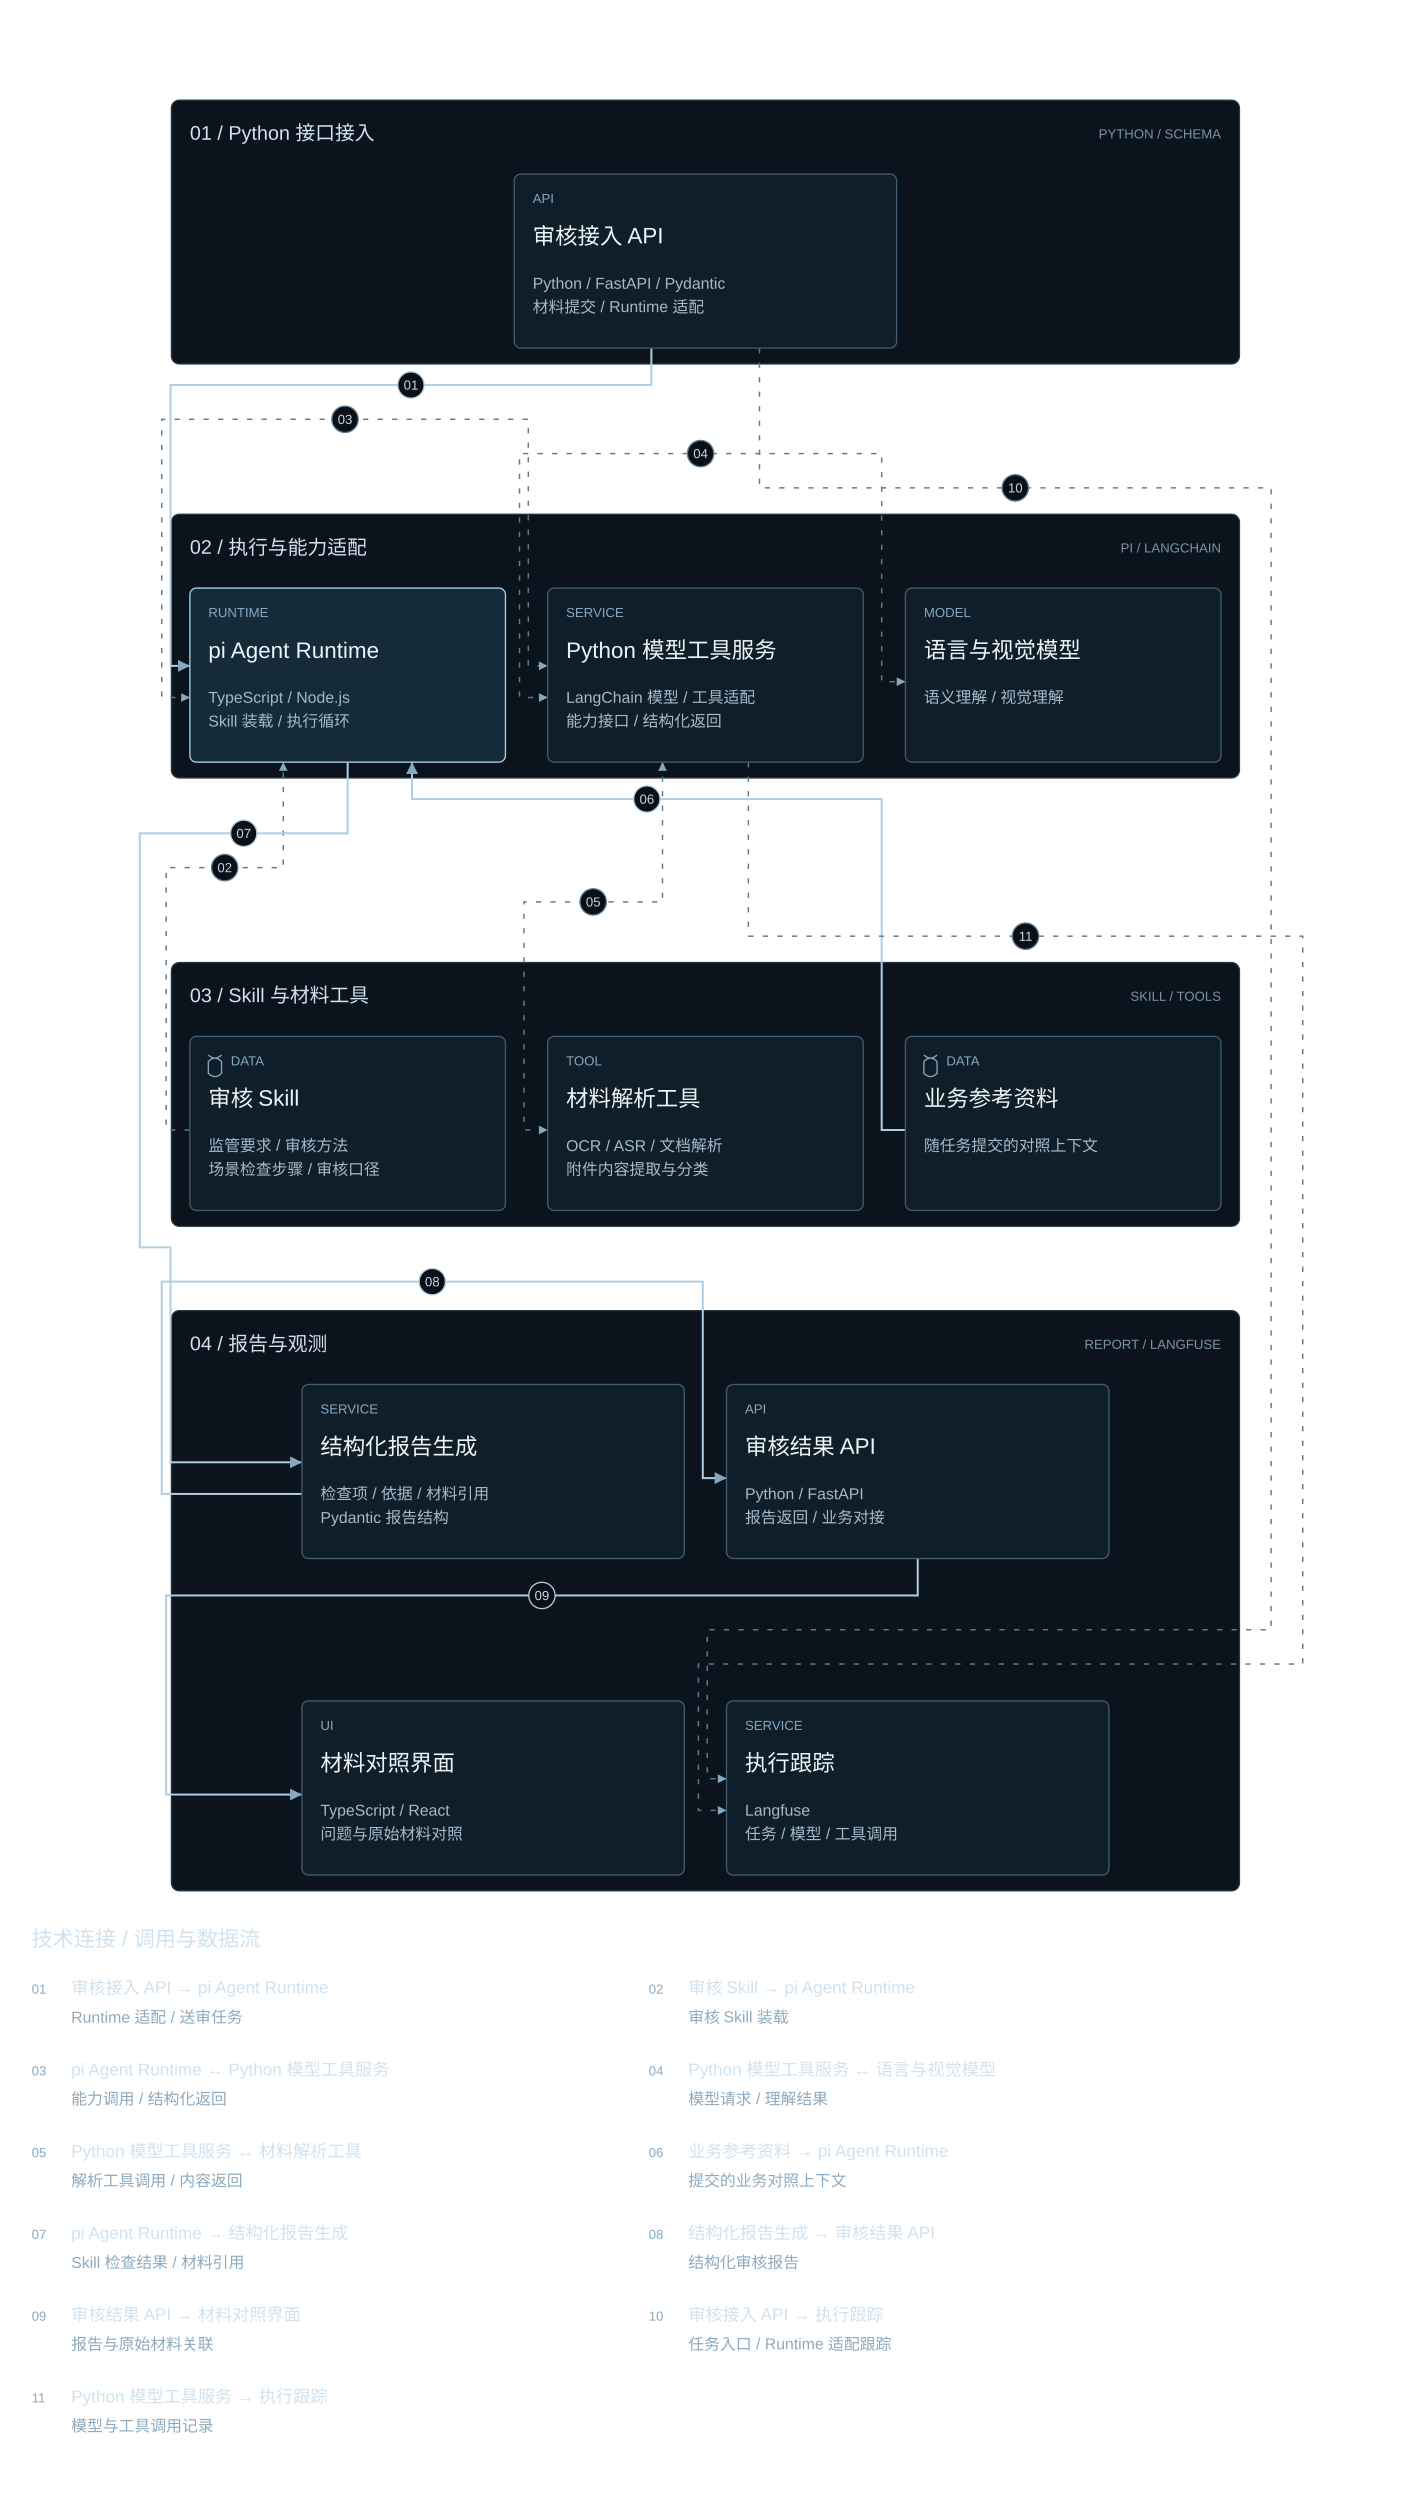
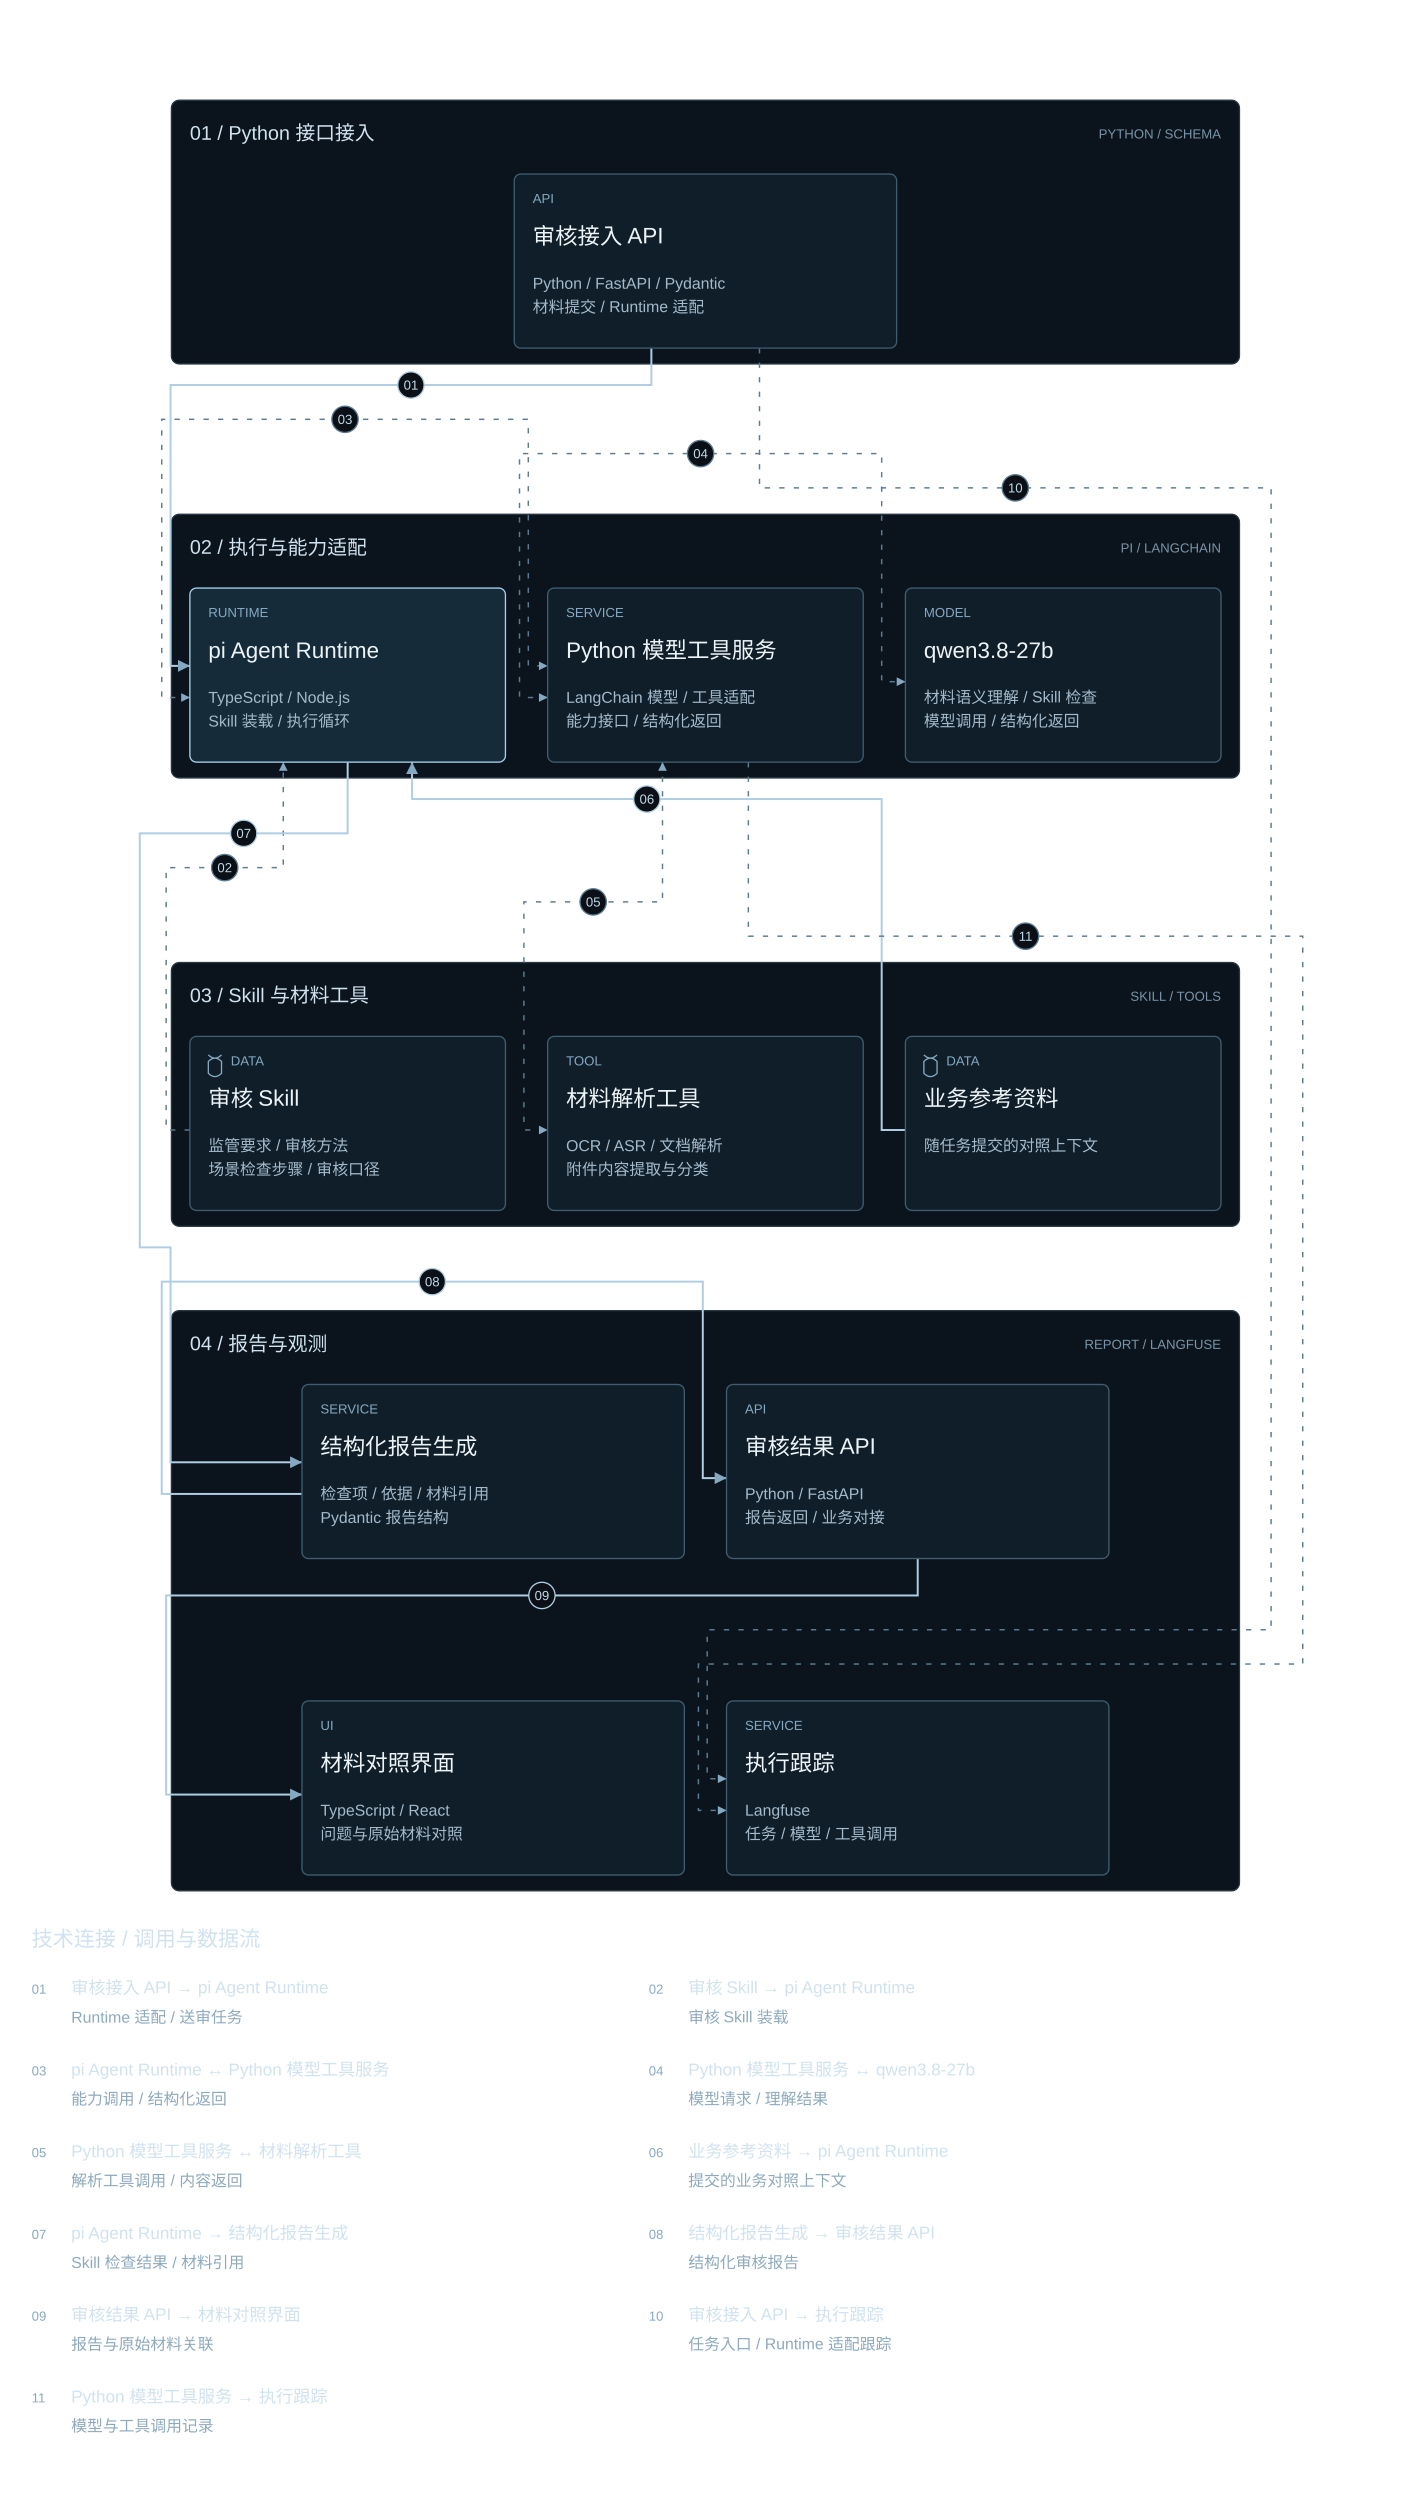
<svg xmlns="http://www.w3.org/2000/svg" width="1080" height="1896" viewBox="0 0 1080 1896" preserveAspectRatio="xMidYMin meet" role="img" aria-labelledby="title-pre-review-agent" aria-describedby="desc-pre-review-agent" style="font-family:Arial,'PingFang SC','Microsoft YaHei',sans-serif;background:#0a1015">
  <style>.architecture-packet{pointer-events:none}svg[data-motion="paused"] .architecture-packet{visibility:hidden}@media(prefers-reduced-motion:reduce){.architecture-packet{display:none}}</style>
  <defs>
    <marker id="arrow-pre-review-agent" viewBox="0 0 10 10" refX="10" refY="5" markerWidth="6" markerHeight="6" orient="auto-start-reverse">
      <path d="M0 0 L10 5 L0 10" fill="#85a9c2" />
    </marker>
  </defs>
  <g data-layer="access">
    <rect x="130" y="76" width="810" height="200" rx="6" fill="#0b141d" stroke="#253541" />
    <text x="144" y="106" fill="#d0e2ef" font-size="15" text-anchor="start">
      <tspan x="144" dy="0">01 / Python 接口接入</tspan>
    </text>
    <text x="926" y="105" fill="#7994a8" font-size="10" text-anchor="end">
      <tspan x="926" dy="0">PYTHON / SCHEMA</tspan>
    </text>
  </g>
  <g data-layer="runtime">
    <rect x="130" y="390" width="810" height="200" rx="6" fill="#0b141d" stroke="#253541" />
    <text x="144" y="420" fill="#d0e2ef" font-size="15" text-anchor="start">
      <tspan x="144" dy="0">02 / 执行与能力适配</tspan>
    </text>
    <text x="926" y="419" fill="#7994a8" font-size="10" text-anchor="end">
      <tspan x="926" dy="0">PI / LANGCHAIN</tspan>
    </text>
  </g>
  <g data-layer="tools">
    <rect x="130" y="730" width="810" height="200" rx="6" fill="#0b141d" stroke="#253541" />
    <text x="144" y="760" fill="#d0e2ef" font-size="15" text-anchor="start">
      <tspan x="144" dy="0">03 / Skill 与材料工具</tspan>
    </text>
    <text x="926" y="759" fill="#7994a8" font-size="10" text-anchor="end">
      <tspan x="926" dy="0">SKILL / TOOLS</tspan>
    </text>
  </g>
  <g data-layer="output">
    <rect x="130" y="994" width="810" height="440" rx="6" fill="#0b141d" stroke="#253541" />
    <text x="144" y="1024" fill="#d0e2ef" font-size="15" text-anchor="start">
      <tspan x="144" dy="0">04 / 报告与观测</tspan>
    </text>
    <text x="926" y="1023" fill="#7994a8" font-size="10" text-anchor="end">
      <tspan x="926" dy="0">REPORT / LANGFUSE</tspan>
    </text>
  </g>
  <g data-edge="01" data-kind="flow">
    <path class="architecture-route" d="M494 264 V292 H129.333 V505 H144" fill="none" stroke="#afcee3" stroke-width="1.5" marker-end="url(#arrow-pre-review-agent)" />
    <g class="architecture-packet packet-flow" data-direction="forward" data-distance="620.3333333333333" data-speed="100" aria-hidden="true" opacity="0">
      <circle r="7" fill="#d3f1ff" opacity=".1" />
      <circle r="4.5" fill="#d3f1ff" opacity=".16" />
      <circle r="3" fill="#d3f1ff" />
      <animateMotion path="M494 264 V292 H129.333 V505 H144" keyPoints="0;1" keyTimes="0;1" calcMode="linear" dur="6.203s" begin="-0s" repeatCount="indefinite" />
      <animate attributeName="opacity" values="0;1;1;0" keyTimes="0;.03;.97;1" calcMode="linear" dur="6.203s" begin="-0s" repeatCount="indefinite" />
    </g>
    <circle cx="311.667" cy="292" r="10" fill="#0a1015" stroke="#afcee3" />
    <text x="311.667" y="295.5" fill="#c1d9ea" font-size="10" text-anchor="middle">
      <tspan x="311.667" dy="0">01</tspan>
    </text>
  </g>
  <g data-edge="02" data-kind="config">
    <path class="architecture-route" d="M144 857 H126 V658 H214.833 V578" fill="none" stroke="#5c7b92" stroke-width="1.1" stroke-dasharray="4 7" marker-end="url(#arrow-pre-review-agent)" />
    <g class="architecture-packet packet-support" data-direction="forward" data-distance="385.83333333333337" data-speed="100" aria-hidden="true" opacity="0">
      <circle r="7" fill="#efc896" opacity=".1" />
      <circle r="4.5" fill="#efc896" opacity=".16" />
      <path d="M0 -3.5 L3.5 0 L0 3.5 L-3.5 0 Z" fill="#efc896" />
      <animateMotion path="M144 857 H126 V658 H214.833 V578" keyPoints="0;1" keyTimes="0;1" calcMode="linear" dur="3.858s" begin="-1.474s" repeatCount="indefinite" />
      <animate attributeName="opacity" values="0;.72;.72;0" keyTimes="0;.03;.97;1" calcMode="linear" dur="3.858s" begin="-1.474s" repeatCount="indefinite" />
    </g>
    <circle cx="170.417" cy="658" r="10" fill="#0a1015" stroke="#5c7b92" />
    <text x="170.417" y="661.5" fill="#c1d9ea" font-size="10" text-anchor="middle">
      <tspan x="170.417" dy="0">02</tspan>
    </text>
  </g>
  <g data-edge="03" data-kind="call">
    <path class="architecture-route" d="M144 529 H122.667 V318 H400.667 V505 H415.333" fill="none" stroke="#5c7b92" stroke-width="1.1" stroke-dasharray="4 7" marker-start="url(#arrow-pre-review-agent)" marker-end="url(#arrow-pre-review-agent)" />
    <g class="architecture-packet packet-support" data-direction="forward" data-distance="712" data-speed="100" aria-hidden="true" opacity="0">
      <circle r="7" fill="#efc896" opacity=".1" />
      <circle r="4.5" fill="#efc896" opacity=".16" />
      <path d="M0 -3.5 L3.5 0 L0 3.5 L-3.5 0 Z" fill="#efc896" />
      <animateMotion path="M144 529 H122.667 V318 H400.667 V505 H415.333" keyPoints="0;1" keyTimes="0;1" calcMode="linear" dur="7.12s" begin="-5.439s" repeatCount="indefinite" />
      <animate attributeName="opacity" values="0;.72;.72;0" keyTimes="0;.03;.97;1" calcMode="linear" dur="7.12s" begin="-5.439s" repeatCount="indefinite" />
    </g>
    <g class="architecture-packet packet-support" data-direction="reverse" data-distance="712" data-speed="100" aria-hidden="true" opacity="0">
      <circle r="7" fill="#efc896" opacity=".1" />
      <circle r="4.5" fill="#efc896" opacity=".16" />
      <path d="M0 -3.5 L3.5 0 L0 3.5 L-3.5 0 Z" fill="#efc896" />
      <animateMotion path="M144 529 H122.667 V318 H400.667 V505 H415.333" keyPoints="1;0" keyTimes="0;1" calcMode="linear" dur="7.12s" begin="-1.879s" repeatCount="indefinite" />
      <animate attributeName="opacity" values="0;.72;.72;0" keyTimes="0;.03;.97;1" calcMode="linear" dur="7.12s" begin="-1.879s" repeatCount="indefinite" />
    </g>
    <circle cx="261.667" cy="318" r="10" fill="#0a1015" stroke="#5c7b92" />
    <text x="261.667" y="321.5" fill="#c1d9ea" font-size="10" text-anchor="middle">
      <tspan x="261.667" dy="0">03</tspan>
    </text>
  </g>
  <g data-edge="04" data-kind="call">
    <path class="architecture-route" d="M415.333 529 H394 V344 H668.667 V517 H686.667" fill="none" stroke="#5c7b92" stroke-width="1.1" stroke-dasharray="4 7" marker-start="url(#arrow-pre-review-agent)" marker-end="url(#arrow-pre-review-agent)" />
    <g class="architecture-packet packet-support" data-direction="forward" data-distance="672" data-speed="100" aria-hidden="true" opacity="0">
      <circle r="7" fill="#efc896" opacity=".1" />
      <circle r="4.5" fill="#efc896" opacity=".16" />
      <path d="M0 -3.5 L3.5 0 L0 3.5 L-3.5 0 Z" fill="#efc896" />
      <animateMotion path="M415.333 529 H394 V344 H668.667 V517 H686.667" keyPoints="0;1" keyTimes="0;1" calcMode="linear" dur="6.72s" begin="-0.98s" repeatCount="indefinite" />
      <animate attributeName="opacity" values="0;.72;.72;0" keyTimes="0;.03;.97;1" calcMode="linear" dur="6.72s" begin="-0.98s" repeatCount="indefinite" />
    </g>
    <g class="architecture-packet packet-support" data-direction="reverse" data-distance="672" data-speed="100" aria-hidden="true" opacity="0">
      <circle r="7" fill="#efc896" opacity=".1" />
      <circle r="4.5" fill="#efc896" opacity=".16" />
      <path d="M0 -3.5 L3.5 0 L0 3.5 L-3.5 0 Z" fill="#efc896" />
      <animateMotion path="M415.333 529 H394 V344 H668.667 V517 H686.667" keyPoints="1;0" keyTimes="0;1" calcMode="linear" dur="6.72s" begin="-4.34s" repeatCount="indefinite" />
      <animate attributeName="opacity" values="0;.72;.72;0" keyTimes="0;.03;.97;1" calcMode="linear" dur="6.72s" begin="-4.34s" repeatCount="indefinite" />
    </g>
    <circle cx="531.333" cy="344" r="10" fill="#0a1015" stroke="#5c7b92" />
    <text x="531.333" y="347.5" fill="#c1d9ea" font-size="10" text-anchor="middle">
      <tspan x="531.333" dy="0">04</tspan>
    </text>
  </g>
  <g data-edge="05" data-kind="call">
    <path class="architecture-route" d="M502.444 578 V684 H397.333 V857 H415.333" fill="none" stroke="#5c7b92" stroke-width="1.1" stroke-dasharray="4 7" marker-start="url(#arrow-pre-review-agent)" marker-end="url(#arrow-pre-review-agent)" />
    <g class="architecture-packet packet-support" data-direction="forward" data-distance="402.1111111111111" data-speed="100" aria-hidden="true" opacity="0">
      <circle r="7" fill="#efc896" opacity=".1" />
      <circle r="4.5" fill="#efc896" opacity=".16" />
      <path d="M0 -3.5 L3.5 0 L0 3.5 L-3.5 0 Z" fill="#efc896" />
      <animateMotion path="M502.444 578 V684 H397.333 V857 H415.333" keyPoints="0;1" keyTimes="0;1" calcMode="linear" dur="4.021s" begin="-2.123s" repeatCount="indefinite" />
      <animate attributeName="opacity" values="0;.72;.72;0" keyTimes="0;.03;.97;1" calcMode="linear" dur="4.021s" begin="-2.123s" repeatCount="indefinite" />
    </g>
    <g class="architecture-packet packet-support" data-direction="reverse" data-distance="402.1111111111111" data-speed="100" aria-hidden="true" opacity="0">
      <circle r="7" fill="#efc896" opacity=".1" />
      <circle r="4.5" fill="#efc896" opacity=".16" />
      <path d="M0 -3.5 L3.5 0 L0 3.5 L-3.5 0 Z" fill="#efc896" />
      <animateMotion path="M502.444 578 V684 H397.333 V857 H415.333" keyPoints="1;0" keyTimes="0;1" calcMode="linear" dur="4.021s" begin="-0.112s" repeatCount="indefinite" />
      <animate attributeName="opacity" values="0;.72;.72;0" keyTimes="0;.03;.97;1" calcMode="linear" dur="4.021s" begin="-0.112s" repeatCount="indefinite" />
    </g>
    <circle cx="449.889" cy="684" r="10" fill="#0a1015" stroke="#5c7b92" />
    <text x="449.889" y="687.5" fill="#c1d9ea" font-size="10" text-anchor="middle">
      <tspan x="449.889" dy="0">05</tspan>
    </text>
  </g>
  <g data-edge="06" data-kind="flow">
    <path class="architecture-route" d="M686.667 857 H668.667 V606 H312.5 V578" fill="none" stroke="#afcee3" stroke-width="1.5" marker-end="url(#arrow-pre-review-agent)" />
    <g class="architecture-packet packet-flow" data-direction="forward" data-distance="653.1666666666667" data-speed="100" aria-hidden="true" opacity="0">
      <circle r="7" fill="#d3f1ff" opacity=".1" />
      <circle r="4.5" fill="#d3f1ff" opacity=".16" />
      <circle r="3" fill="#d3f1ff" />
      <animateMotion path="M686.667 857 H668.667 V606 H312.5 V578" keyPoints="0;1" keyTimes="0;1" calcMode="linear" dur="6.532s" begin="-5.943s" repeatCount="indefinite" />
      <animate attributeName="opacity" values="0;1;1;0" keyTimes="0;.03;.97;1" calcMode="linear" dur="6.532s" begin="-5.943s" repeatCount="indefinite" />
    </g>
    <circle cx="490.583" cy="606" r="10" fill="#0a1015" stroke="#afcee3" />
    <text x="490.583" y="609.5" fill="#c1d9ea" font-size="10" text-anchor="middle">
      <tspan x="490.583" dy="0">06</tspan>
    </text>
  </g>
  <g data-edge="07" data-kind="flow">
    <path class="architecture-route" d="M263.667 578 V632 H106 V946 H129.333 V1109 H229" fill="none" stroke="#afcee3" stroke-width="1.5" marker-end="url(#arrow-pre-review-agent)" />
    <g class="architecture-packet packet-flow" data-direction="forward" data-distance="811.6666666666667" data-speed="100" aria-hidden="true" opacity="0">
      <circle r="7" fill="#d3f1ff" opacity=".1" />
      <circle r="4.5" fill="#d3f1ff" opacity=".16" />
      <circle r="3" fill="#d3f1ff" />
      <animateMotion path="M263.667 578 V632 H106 V946 H129.333 V1109 H229" keyPoints="0;1" keyTimes="0;1" calcMode="linear" dur="8.117s" begin="-2.368s" repeatCount="indefinite" />
      <animate attributeName="opacity" values="0;1;1;0" keyTimes="0;.03;.97;1" calcMode="linear" dur="8.117s" begin="-2.368s" repeatCount="indefinite" />
    </g>
    <circle cx="184.833" cy="632" r="10" fill="#0a1015" stroke="#afcee3" />
    <text x="184.833" y="635.5" fill="#c1d9ea" font-size="10" text-anchor="middle">
      <tspan x="184.833" dy="0">07</tspan>
    </text>
  </g>
  <g data-edge="08" data-kind="flow">
    <path class="architecture-route" d="M229 1133 H122.667 V972 H533 V1121 H551" fill="none" stroke="#afcee3" stroke-width="1.5" marker-end="url(#arrow-pre-review-agent)" />
    <g class="architecture-packet packet-flow" data-direction="forward" data-distance="844.6666666666666" data-speed="100" aria-hidden="true" opacity="0">
      <circle r="7" fill="#d3f1ff" opacity=".1" />
      <circle r="4.5" fill="#d3f1ff" opacity=".16" />
      <circle r="3" fill="#d3f1ff" />
      <animateMotion path="M229 1133 H122.667 V972 H533 V1121 H551" keyPoints="0;1" keyTimes="0;1" calcMode="linear" dur="8.447s" begin="-5.691s" repeatCount="indefinite" />
      <animate attributeName="opacity" values="0;1;1;0" keyTimes="0;.03;.97;1" calcMode="linear" dur="8.447s" begin="-5.691s" repeatCount="indefinite" />
    </g>
    <circle cx="327.833" cy="972" r="10" fill="#0a1015" stroke="#afcee3" />
    <text x="327.833" y="975.5" fill="#c1d9ea" font-size="10" text-anchor="middle">
      <tspan x="327.833" dy="0">08</tspan>
    </text>
  </g>
  <g data-edge="09" data-kind="flow">
    <path class="architecture-route" d="M696 1182 V1210 H126 V1361 H229" fill="none" stroke="#afcee3" stroke-width="1.5" marker-end="url(#arrow-pre-review-agent)" />
    <g class="architecture-packet packet-flow" data-direction="forward" data-distance="852" data-speed="100" aria-hidden="true" opacity="0">
      <circle r="7" fill="#d3f1ff" opacity=".1" />
      <circle r="4.5" fill="#d3f1ff" opacity=".16" />
      <circle r="3" fill="#d3f1ff" />
      <animateMotion path="M696 1182 V1210 H126 V1361 H229" keyPoints="0;1" keyTimes="0;1" calcMode="linear" dur="8.52s" begin="-0.475s" repeatCount="indefinite" />
      <animate attributeName="opacity" values="0;1;1;0" keyTimes="0;.03;.97;1" calcMode="linear" dur="8.52s" begin="-0.475s" repeatCount="indefinite" />
    </g>
    <circle cx="411" cy="1210" r="10" fill="#0a1015" stroke="#afcee3" />
    <text x="411" y="1213.5" fill="#c1d9ea" font-size="10" text-anchor="middle">
      <tspan x="411" dy="0">09</tspan>
    </text>
  </g>
  <g data-edge="10" data-kind="event">
    <path class="architecture-route" d="M576 264 V370 H964 V1236 H536.333 V1349 H551" fill="none" stroke="#5c7b92" stroke-width="1.1" stroke-dasharray="4 7" marker-end="url(#arrow-pre-review-agent)" />
    <g class="architecture-packet packet-support" data-direction="forward" data-distance="1915.333333333333" data-speed="100" aria-hidden="true" opacity="0">
      <circle r="7" fill="#efc896" opacity=".1" />
      <circle r="4.5" fill="#efc896" opacity=".16" />
      <path d="M0 -3.5 L3.5 0 L0 3.5 L-3.5 0 Z" fill="#efc896" />
      <animateMotion path="M576 264 V370 H964 V1236 H536.333 V1349 H551" keyPoints="0;1" keyTimes="0;1" calcMode="linear" dur="19.153s" begin="-8.383s" repeatCount="indefinite" />
      <animate attributeName="opacity" values="0;.72;.72;0" keyTimes="0;.03;.97;1" calcMode="linear" dur="19.153s" begin="-8.383s" repeatCount="indefinite" />
    </g>
    <circle cx="770" cy="370" r="10" fill="#0a1015" stroke="#5c7b92" />
    <text x="770" y="373.5" fill="#c1d9ea" font-size="10" text-anchor="middle">
      <tspan x="770" dy="0">10</tspan>
    </text>
  </g>
  <g data-edge="11" data-kind="event">
    <path class="architecture-route" d="M567.556 578 V710 H988 V1262 H529.667 V1373 H551" fill="none" stroke="#5c7b92" stroke-width="1.1" stroke-dasharray="4 7" marker-end="url(#arrow-pre-review-agent)" />
    <g class="architecture-packet packet-support" data-direction="forward" data-distance="1695.1111111111113" data-speed="100" aria-hidden="true" opacity="0">
      <circle r="7" fill="#efc896" opacity=".1" />
      <circle r="4.5" fill="#efc896" opacity=".16" />
      <path d="M0 -3.5 L3.5 0 L0 3.5 L-3.5 0 Z" fill="#efc896" />
      <animateMotion path="M567.556 578 V710 H988 V1262 H529.667 V1373 H551" keyPoints="0;1" keyTimes="0;1" calcMode="linear" dur="16.951s" begin="-13.894s" repeatCount="indefinite" />
      <animate attributeName="opacity" values="0;.72;.72;0" keyTimes="0;.03;.97;1" calcMode="linear" dur="16.951s" begin="-13.894s" repeatCount="indefinite" />
    </g>
    <circle cx="777.778" cy="710" r="10" fill="#0a1015" stroke="#5c7b92" />
    <text x="777.778" y="713.5" fill="#c1d9ea" font-size="10" text-anchor="middle">
      <tspan x="777.778" dy="0">11</tspan>
    </text>
  </g>
  <g data-node="api">
    <rect x="390" y="132" width="290" height="132" rx="5" fill="#101e29" stroke="#405c70" />
    <text x="404" y="154" fill="#85a9c2" font-size="10" text-anchor="start">
      <tspan x="404" dy="0">API</tspan>
    </text>
    <text x="404" y="185" fill="#edf4f8" font-size="17" text-anchor="start">
      <tspan x="404" dy="0">审核接入 API</tspan>
    </text>
    <text x="404" y="219" fill="#a4bacb" font-size="12" text-anchor="start">
      <tspan x="404" dy="0">Python / FastAPI / Pydantic</tspan>
      <tspan x="404" dy="18">材料提交 / Runtime 适配</tspan>
    </text>
  </g>
  <g data-node="pi">
    <rect x="144" y="446" width="239.333" height="132" rx="5" fill="#152b3a" stroke="#a6d0eb" />
    <text x="158" y="468" fill="#85a9c2" font-size="10" text-anchor="start">
      <tspan x="158" dy="0">RUNTIME</tspan>
    </text>
    <text x="158" y="499" fill="#edf4f8" font-size="17" text-anchor="start">
      <tspan x="158" dy="0">pi Agent Runtime</tspan>
    </text>
    <text x="158" y="533" fill="#a4bacb" font-size="12" text-anchor="start">
      <tspan x="158" dy="0">TypeScript / Node.js</tspan>
      <tspan x="158" dy="18">Skill 装载 / 执行循环</tspan>
    </text>
  </g>
  <g data-node="langchain">
    <rect x="415.333" y="446" width="239.333" height="132" rx="5" fill="#101e29" stroke="#405c70" />
    <text x="429.333" y="468" fill="#85a9c2" font-size="10" text-anchor="start">
      <tspan x="429.333" dy="0">SERVICE</tspan>
    </text>
    <text x="429.333" y="499" fill="#edf4f8" font-size="17" text-anchor="start">
      <tspan x="429.333" dy="0">Python 模型工具服务</tspan>
    </text>
    <text x="429.333" y="533" fill="#a4bacb" font-size="12" text-anchor="start">
      <tspan x="429.333" dy="0">LangChain 模型 / 工具适配</tspan>
      <tspan x="429.333" dy="18">能力接口 / 结构化返回</tspan>
    </text>
  </g>
  <g data-node="model">
    <rect x="686.667" y="446" width="239.333" height="132" rx="5" fill="#101e29" stroke="#405c70" />
    <text x="700.667" y="468" fill="#85a9c2" font-size="10" text-anchor="start">
      <tspan x="700.667" dy="0">MODEL</tspan>
    </text>
    <text x="700.667" y="499" fill="#edf4f8" font-size="17" text-anchor="start">
-       <tspan x="700.667" dy="0">语言与视觉模型</tspan>
+       <tspan x="700.667" dy="0">qwen3.8-27b</tspan>
    </text>
    <text x="700.667" y="533" fill="#a4bacb" font-size="12" text-anchor="start">
-       <tspan x="700.667" dy="0">语义理解 / 视觉理解</tspan>
+       <tspan x="700.667" dy="0">材料语义理解 / Skill 检查</tspan>
+       <tspan x="700.667" dy="18">模型调用 / 结构化返回</tspan>
    </text>
  </g>
  <g data-node="skills">
    <rect x="144" y="786" width="239.333" height="132" rx="5" fill="#101e29" stroke="#405c70" />
    <path d="M158 805 q5 -5 10 0 v9 q-5 5 -10 0 z m0 -5 q5 5 10 0" fill="none" stroke="#85a9c2" />
    <text x="175" y="808" fill="#85a9c2" font-size="10" text-anchor="start">
      <tspan x="175" dy="0">DATA</tspan>
    </text>
    <text x="158" y="839" fill="#edf4f8" font-size="17" text-anchor="start">
      <tspan x="158" dy="0">审核 Skill</tspan>
    </text>
    <text x="158" y="873" fill="#a4bacb" font-size="12" text-anchor="start">
      <tspan x="158" dy="0">监管要求 / 审核方法</tspan>
      <tspan x="158" dy="18">场景检查步骤 / 审核口径</tspan>
    </text>
  </g>
  <g data-node="parse">
    <rect x="415.333" y="786" width="239.333" height="132" rx="5" fill="#101e29" stroke="#405c70" />
    <text x="429.333" y="808" fill="#85a9c2" font-size="10" text-anchor="start">
      <tspan x="429.333" dy="0">TOOL</tspan>
    </text>
    <text x="429.333" y="839" fill="#edf4f8" font-size="17" text-anchor="start">
      <tspan x="429.333" dy="0">材料解析工具</tspan>
    </text>
    <text x="429.333" y="873" fill="#a4bacb" font-size="12" text-anchor="start">
      <tspan x="429.333" dy="0">OCR / ASR / 文档解析</tspan>
      <tspan x="429.333" dy="18">附件内容提取与分类</tspan>
    </text>
  </g>
  <g data-node="reference">
    <rect x="686.667" y="786" width="239.333" height="132" rx="5" fill="#101e29" stroke="#405c70" />
    <path d="M700.667 805 q5 -5 10 0 v9 q-5 5 -10 0 z m0 -5 q5 5 10 0" fill="none" stroke="#85a9c2" />
    <text x="717.667" y="808" fill="#85a9c2" font-size="10" text-anchor="start">
      <tspan x="717.667" dy="0">DATA</tspan>
    </text>
    <text x="700.667" y="839" fill="#edf4f8" font-size="17" text-anchor="start">
      <tspan x="700.667" dy="0">业务参考资料</tspan>
    </text>
    <text x="700.667" y="873" fill="#a4bacb" font-size="12" text-anchor="start">
      <tspan x="700.667" dy="0">随任务提交的对照上下文</tspan>
    </text>
  </g>
  <g data-node="report">
    <rect x="229" y="1050" width="290" height="132" rx="5" fill="#101e29" stroke="#405c70" />
    <text x="243" y="1072" fill="#85a9c2" font-size="10" text-anchor="start">
      <tspan x="243" dy="0">SERVICE</tspan>
    </text>
    <text x="243" y="1103" fill="#edf4f8" font-size="17" text-anchor="start">
      <tspan x="243" dy="0">结构化报告生成</tspan>
    </text>
    <text x="243" y="1137" fill="#a4bacb" font-size="12" text-anchor="start">
      <tspan x="243" dy="0">检查项 / 依据 / 材料引用</tspan>
      <tspan x="243" dy="18">Pydantic 报告结构</tspan>
    </text>
  </g>
  <g data-node="result">
    <rect x="551" y="1050" width="290" height="132" rx="5" fill="#101e29" stroke="#405c70" />
    <text x="565" y="1072" fill="#85a9c2" font-size="10" text-anchor="start">
      <tspan x="565" dy="0">API</tspan>
    </text>
    <text x="565" y="1103" fill="#edf4f8" font-size="17" text-anchor="start">
      <tspan x="565" dy="0">审核结果 API</tspan>
    </text>
    <text x="565" y="1137" fill="#a4bacb" font-size="12" text-anchor="start">
      <tspan x="565" dy="0">Python / FastAPI</tspan>
      <tspan x="565" dy="18">报告返回 / 业务对接</tspan>
    </text>
  </g>
  <g data-node="review">
    <rect x="229" y="1290" width="290" height="132" rx="5" fill="#101e29" stroke="#405c70" />
    <text x="243" y="1312" fill="#85a9c2" font-size="10" text-anchor="start">
      <tspan x="243" dy="0">UI</tspan>
    </text>
    <text x="243" y="1343" fill="#edf4f8" font-size="17" text-anchor="start">
      <tspan x="243" dy="0">材料对照界面</tspan>
    </text>
    <text x="243" y="1377" fill="#a4bacb" font-size="12" text-anchor="start">
      <tspan x="243" dy="0">TypeScript / React</tspan>
      <tspan x="243" dy="18">问题与原始材料对照</tspan>
    </text>
  </g>
  <g data-node="trace">
    <rect x="551" y="1290" width="290" height="132" rx="5" fill="#101e29" stroke="#405c70" />
    <text x="565" y="1312" fill="#85a9c2" font-size="10" text-anchor="start">
      <tspan x="565" dy="0">SERVICE</tspan>
    </text>
    <text x="565" y="1343" fill="#edf4f8" font-size="17" text-anchor="start">
      <tspan x="565" dy="0">执行跟踪</tspan>
    </text>
    <text x="565" y="1377" fill="#a4bacb" font-size="12" text-anchor="start">
      <tspan x="565" dy="0">Langfuse</tspan>
      <tspan x="565" dy="18">任务 / 模型 / 工具调用</tspan>
    </text>
  </g>
  <text x="24" y="1476" fill="#d0e2ef" font-size="16" text-anchor="start">
    <tspan x="24" dy="0">技术连接 / 调用与数据流</tspan>
  </text>
  <text x="24" y="1512" fill="#85a9c2" font-size="10" text-anchor="start">
    <tspan x="24" dy="0">01</tspan>
  </text>
  <text x="54" y="1512" fill="#d0e2ef" font-size="13" text-anchor="start">
    <tspan x="54" dy="0">审核接入 API → pi Agent Runtime</tspan>
  </text>
  <text x="54" y="1534" fill="#8da9bd" font-size="12" text-anchor="start">
    <tspan x="54" dy="0">Runtime 适配 / 送审任务</tspan>
  </text>
  <text x="492" y="1512" fill="#85a9c2" font-size="10" text-anchor="start">
    <tspan x="492" dy="0">02</tspan>
  </text>
  <text x="522" y="1512" fill="#d0e2ef" font-size="13" text-anchor="start">
    <tspan x="522" dy="0">审核 Skill → pi Agent Runtime</tspan>
  </text>
  <text x="522" y="1534" fill="#8da9bd" font-size="12" text-anchor="start">
    <tspan x="522" dy="0">审核 Skill 装载</tspan>
  </text>
  <text x="24" y="1574" fill="#85a9c2" font-size="10" text-anchor="start">
    <tspan x="24" dy="0">03</tspan>
  </text>
  <text x="54" y="1574" fill="#d0e2ef" font-size="13" text-anchor="start">
    <tspan x="54" dy="0">pi Agent Runtime ↔ Python 模型工具服务</tspan>
  </text>
  <text x="54" y="1596" fill="#8da9bd" font-size="12" text-anchor="start">
    <tspan x="54" dy="0">能力调用 / 结构化返回</tspan>
  </text>
  <text x="492" y="1574" fill="#85a9c2" font-size="10" text-anchor="start">
    <tspan x="492" dy="0">04</tspan>
  </text>
  <text x="522" y="1574" fill="#d0e2ef" font-size="13" text-anchor="start">
-     <tspan x="522" dy="0">Python 模型工具服务 ↔ 语言与视觉模型</tspan>
+     <tspan x="522" dy="0">Python 模型工具服务 ↔ qwen3.8-27b</tspan>
  </text>
  <text x="522" y="1596" fill="#8da9bd" font-size="12" text-anchor="start">
    <tspan x="522" dy="0">模型请求 / 理解结果</tspan>
  </text>
  <text x="24" y="1636" fill="#85a9c2" font-size="10" text-anchor="start">
    <tspan x="24" dy="0">05</tspan>
  </text>
  <text x="54" y="1636" fill="#d0e2ef" font-size="13" text-anchor="start">
    <tspan x="54" dy="0">Python 模型工具服务 ↔ 材料解析工具</tspan>
  </text>
  <text x="54" y="1658" fill="#8da9bd" font-size="12" text-anchor="start">
    <tspan x="54" dy="0">解析工具调用 / 内容返回</tspan>
  </text>
  <text x="492" y="1636" fill="#85a9c2" font-size="10" text-anchor="start">
    <tspan x="492" dy="0">06</tspan>
  </text>
  <text x="522" y="1636" fill="#d0e2ef" font-size="13" text-anchor="start">
    <tspan x="522" dy="0">业务参考资料 → pi Agent Runtime</tspan>
  </text>
  <text x="522" y="1658" fill="#8da9bd" font-size="12" text-anchor="start">
    <tspan x="522" dy="0">提交的业务对照上下文</tspan>
  </text>
  <text x="24" y="1698" fill="#85a9c2" font-size="10" text-anchor="start">
    <tspan x="24" dy="0">07</tspan>
  </text>
  <text x="54" y="1698" fill="#d0e2ef" font-size="13" text-anchor="start">
    <tspan x="54" dy="0">pi Agent Runtime → 结构化报告生成</tspan>
  </text>
  <text x="54" y="1720" fill="#8da9bd" font-size="12" text-anchor="start">
    <tspan x="54" dy="0">Skill 检查结果 / 材料引用</tspan>
  </text>
  <text x="492" y="1698" fill="#85a9c2" font-size="10" text-anchor="start">
    <tspan x="492" dy="0">08</tspan>
  </text>
  <text x="522" y="1698" fill="#d0e2ef" font-size="13" text-anchor="start">
    <tspan x="522" dy="0">结构化报告生成 → 审核结果 API</tspan>
  </text>
  <text x="522" y="1720" fill="#8da9bd" font-size="12" text-anchor="start">
    <tspan x="522" dy="0">结构化审核报告</tspan>
  </text>
  <text x="24" y="1760" fill="#85a9c2" font-size="10" text-anchor="start">
    <tspan x="24" dy="0">09</tspan>
  </text>
  <text x="54" y="1760" fill="#d0e2ef" font-size="13" text-anchor="start">
    <tspan x="54" dy="0">审核结果 API → 材料对照界面</tspan>
  </text>
  <text x="54" y="1782" fill="#8da9bd" font-size="12" text-anchor="start">
    <tspan x="54" dy="0">报告与原始材料关联</tspan>
  </text>
  <text x="492" y="1760" fill="#85a9c2" font-size="10" text-anchor="start">
    <tspan x="492" dy="0">10</tspan>
  </text>
  <text x="522" y="1760" fill="#d0e2ef" font-size="13" text-anchor="start">
    <tspan x="522" dy="0">审核接入 API → 执行跟踪</tspan>
  </text>
  <text x="522" y="1782" fill="#8da9bd" font-size="12" text-anchor="start">
    <tspan x="522" dy="0">任务入口 / Runtime 适配跟踪</tspan>
  </text>
  <text x="24" y="1822" fill="#85a9c2" font-size="10" text-anchor="start">
    <tspan x="24" dy="0">11</tspan>
  </text>
  <text x="54" y="1822" fill="#d0e2ef" font-size="13" text-anchor="start">
    <tspan x="54" dy="0">Python 模型工具服务 → 执行跟踪</tspan>
  </text>
  <text x="54" y="1844" fill="#8da9bd" font-size="12" text-anchor="start">
    <tspan x="54" dy="0">模型与工具调用记录</tspan>
  </text>
</svg>
